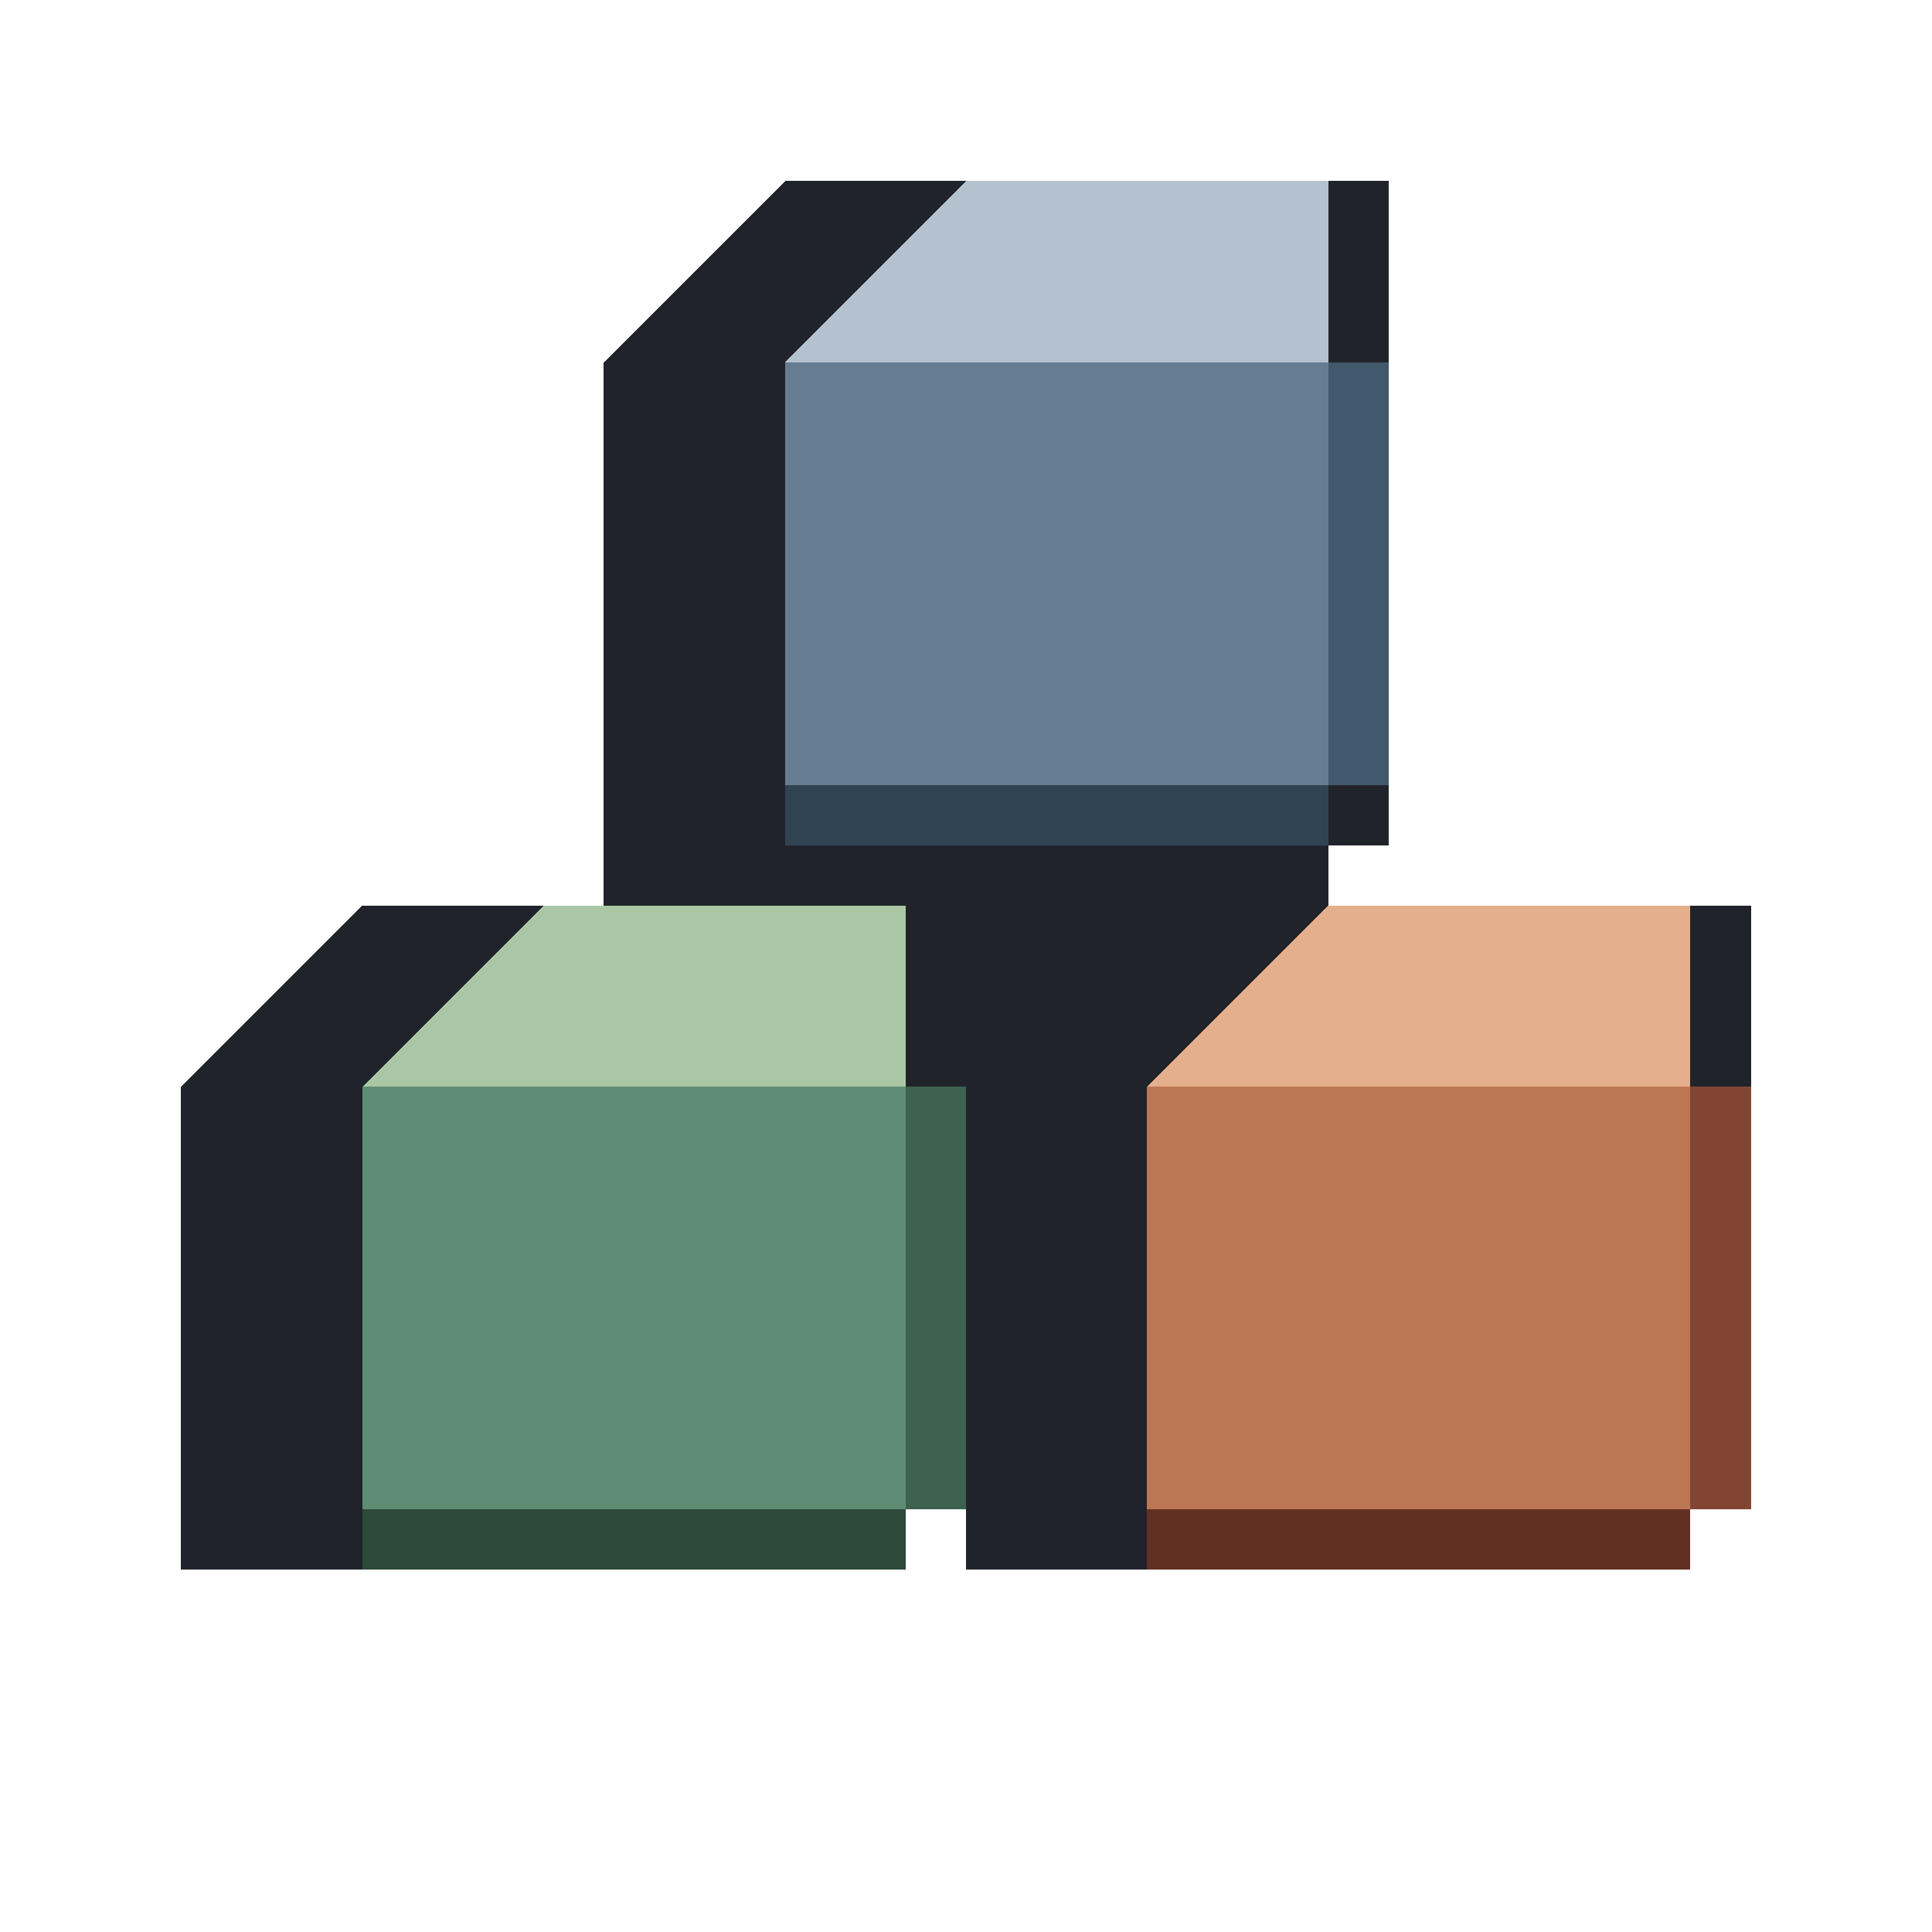
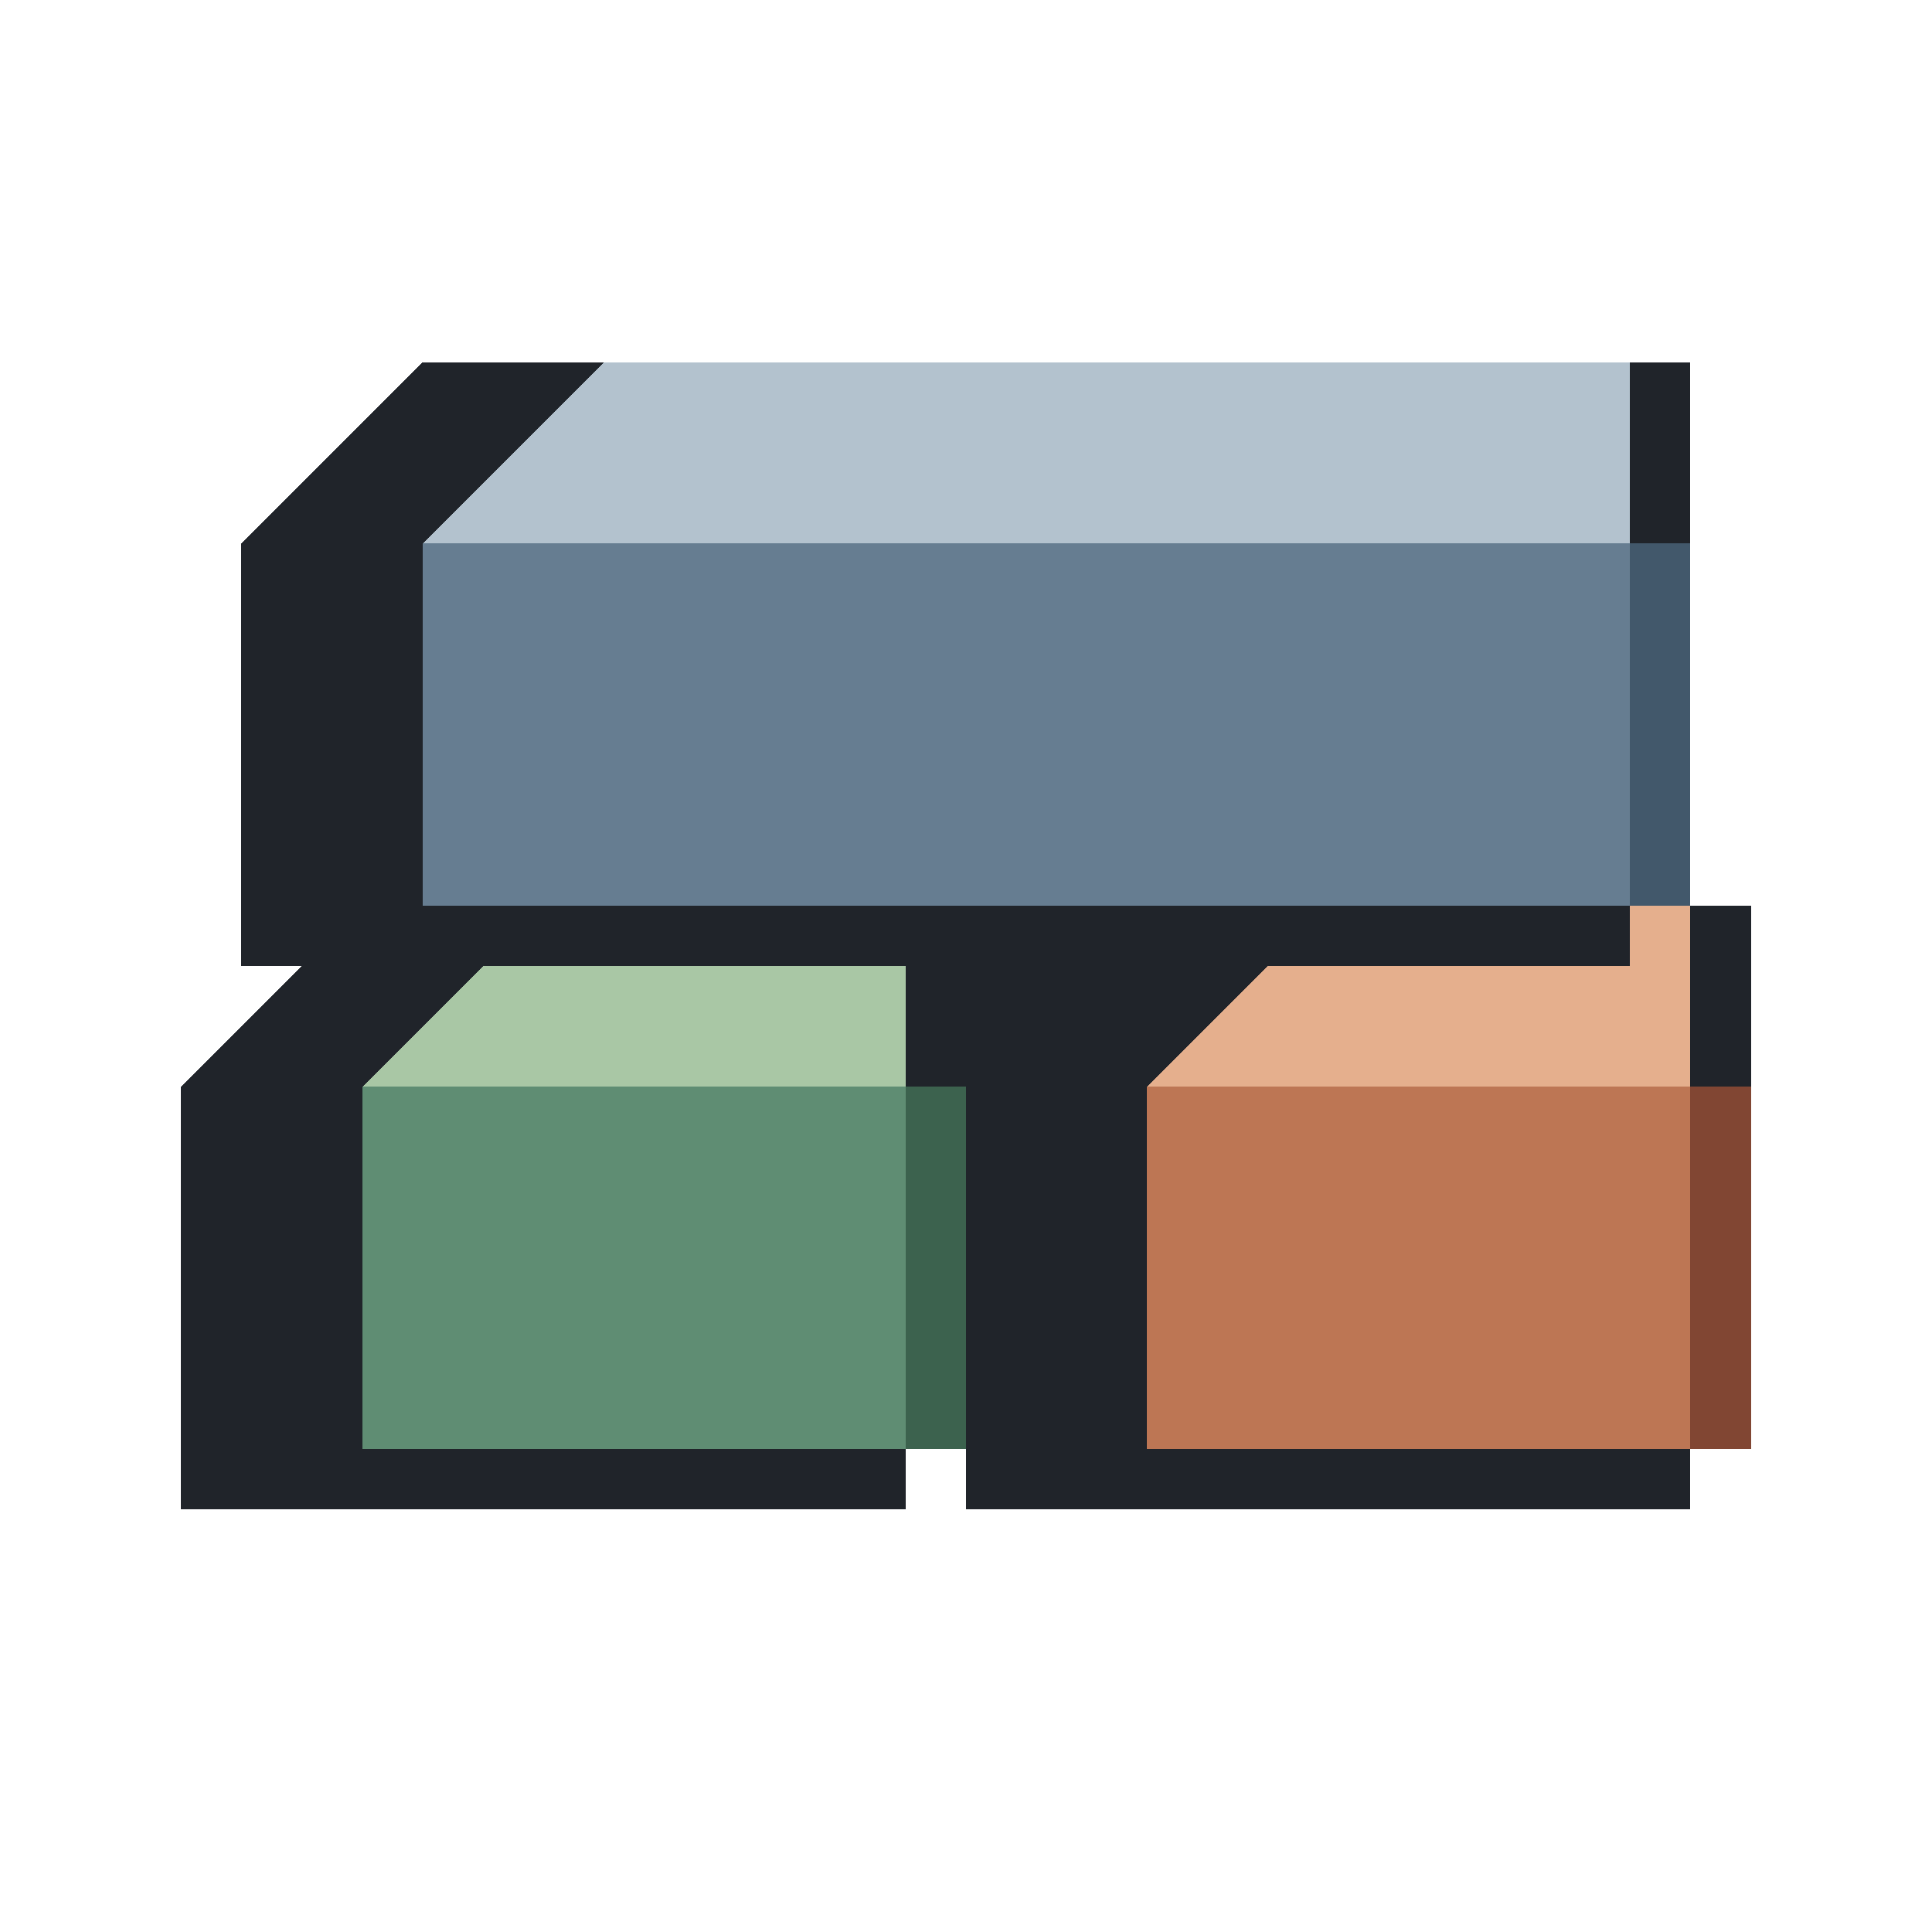
<svg xmlns="http://www.w3.org/2000/svg" viewBox="0 0 32 32" shape-rendering="crispEdges" data-m98-concept="loose-parts" data-m98-grid="32">
-   <polygon fill="#20242a" points="3,18 6,15 16,15 16,25 15,25 15,26 3,26" />
-   <rect fill="#5f8d73" x="6" y="18" width="9" height="7" />
+   <polygon fill="#20242a" points="3,18 6,15 16,15 16,24 15,24 15,25 3,25" />
+   <rect fill="#5f8d73" x="6" y="18" width="9" height="6" />
  <polygon fill="#a9c7a5" points="6,18 9,15 15,15 15,18" />
-   <rect fill="#3c624e" x="15" y="18" width="1" height="7" />
-   <rect fill="#2c493a" x="6" y="25" width="9" height="1" />
-   <polygon fill="#20242a" points="16,18 19,15 29,15 29,25 28,25 28,26 16,26" />
-   <rect fill="#bd7654" x="19" y="18" width="9" height="7" />
+   <rect fill="#3c624e" x="15" y="18" width="1" height="6" />
+   <polygon fill="#20242a" points="16,18 15,17 16,16 17,16 19,15 29,15 29,24 28,24 28,25 16,25" />
+   <rect fill="#bd7654" x="19" y="18" width="9" height="6" />
  <polygon fill="#e5af8d" points="19,18 22,15 28,15 28,18" />
-   <rect fill="#814633" x="28" y="18" width="1" height="7" />
-   <rect fill="#613023" x="19" y="25" width="9" height="1" />
-   <polygon fill="#20242a" points="10,6 13,3 23,3 23,14 22,14 22,15 19,15 19,16 18,16 18,17 17,17 17,18 16,18 16,15 10,15" />
-   <rect fill="#667d91" x="13" y="6" width="9" height="7" />
-   <polygon fill="#b3c2ce" points="13,6 16,3 22,3 22,6" />
-   <rect fill="#42586b" x="22" y="6" width="1" height="7" />
-   <rect fill="#304352" x="13" y="13" width="9" height="1" />
+   <rect fill="#814633" x="28" y="18" width="1" height="6" />
+   <polygon fill="#20242a" points="4,9 7,6 28,6 28,15 27,15 27,16 4,16" />
+   <rect fill="#667d91" x="7" y="9" width="20" height="6" />
+   <polygon fill="#b3c2ce" points="7,9 10,6 27,6 27,9" />
+   <rect fill="#42586b" x="27" y="9" width="1" height="6" />
</svg>
